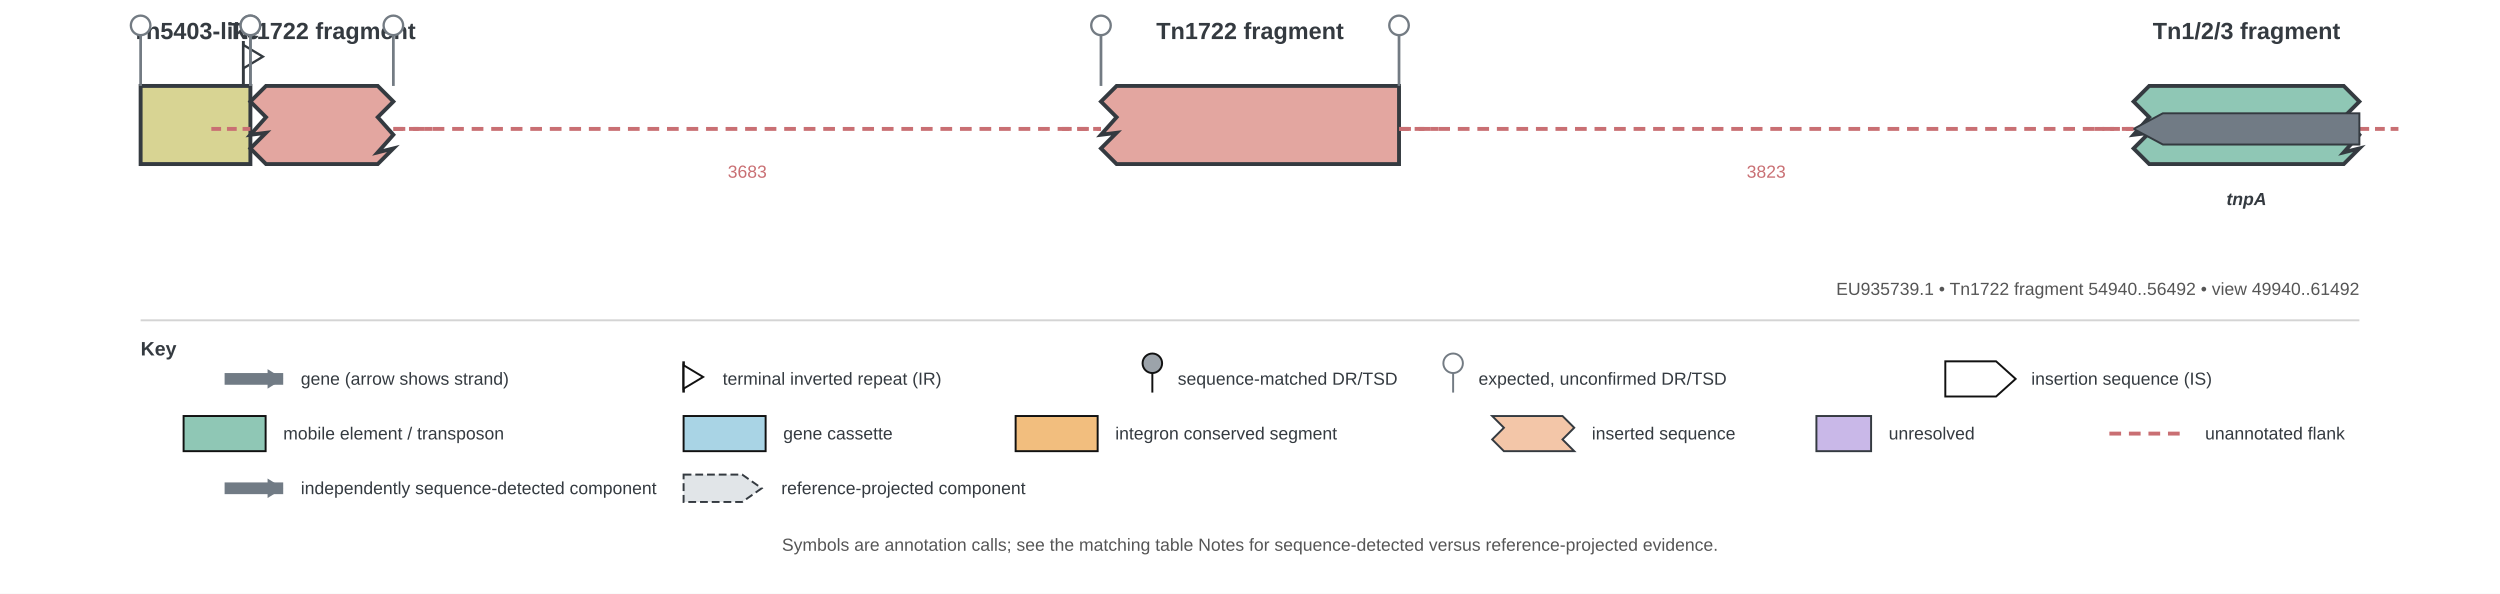
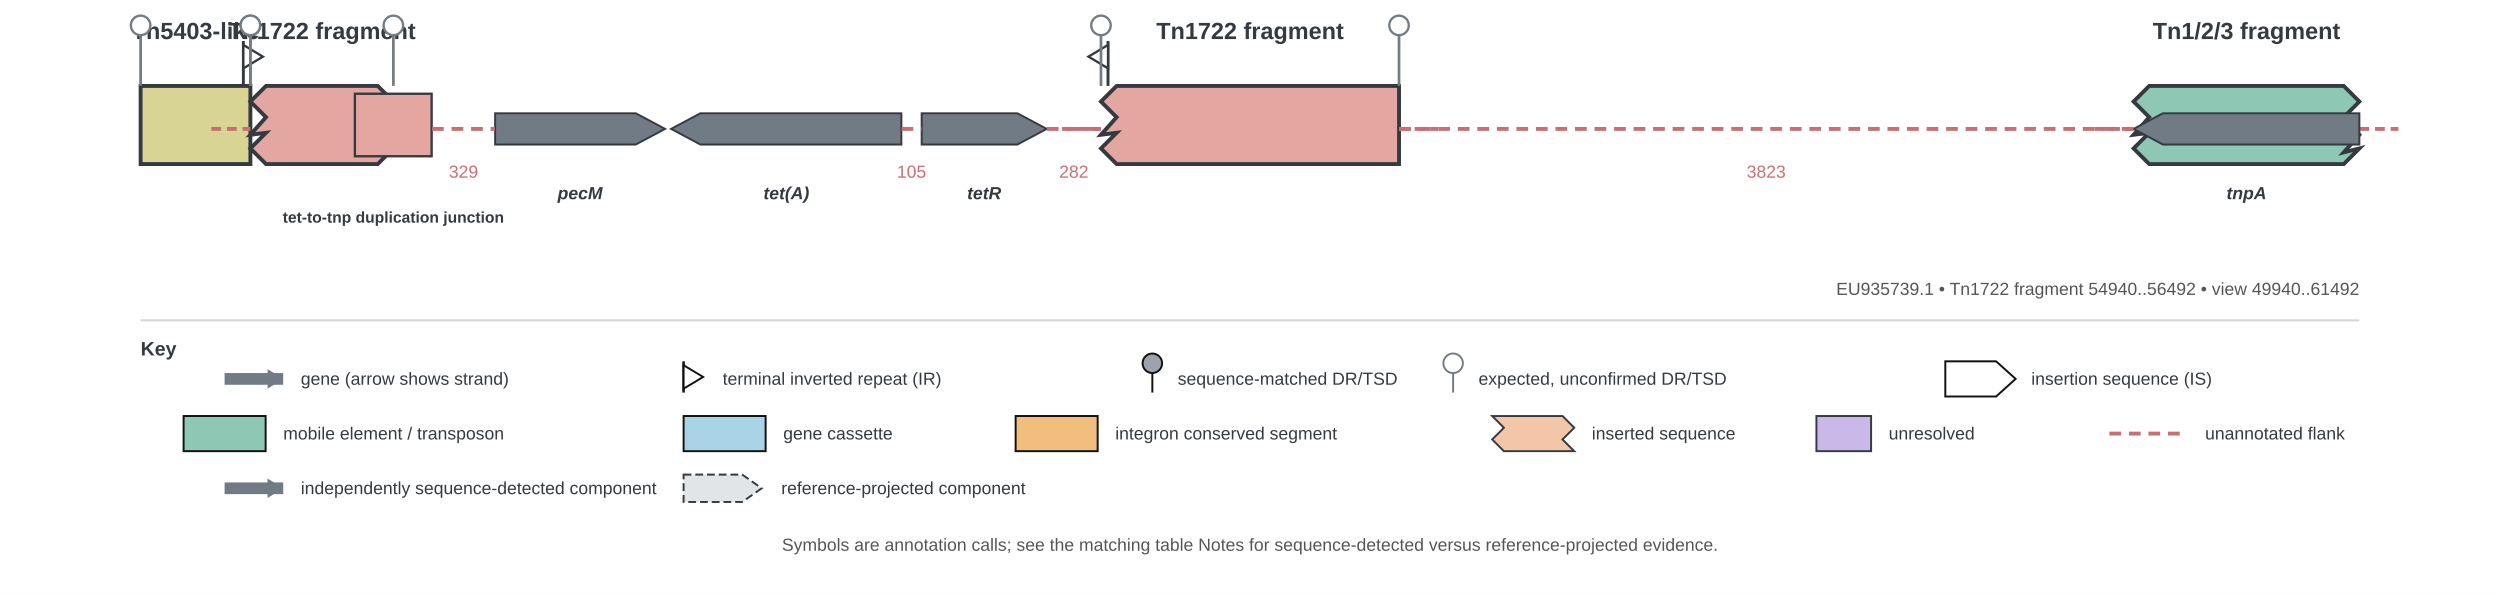
<svg xmlns="http://www.w3.org/2000/svg" width="1280" height="304" style="background:#fff;font-family:Arial,Helvetica,sans-serif">
  <rect x="0" y="0" width="1280" height="304" fill="#ffffff" />
  <rect x="72.0" y="44" width="56.2" height="40" fill="#d8d493" stroke="#343a40" stroke-width="2" />
  <text x="100.1" y="20.0" text-anchor="middle" font-size="12" font-weight="bold" font-style="normal" fill="#343a40">Tn5403-like</text>
  <polygon points="136.2,44.0 193.4,44.0 201.4,52.0 193.4,60.0 201.4,69.0 193.4,78.0 201.4,76.0 193.4,84.0 136.2,84.0 128.2,76.0 136.2,68.0 128.2,69.0 136.2,60.0 128.2,52.0" fill="#e3a6a0" stroke="#343a40" stroke-width="2" />
  <text x="164.8" y="20.0" text-anchor="middle" font-size="12" font-weight="bold" font-style="normal" fill="#343a40">Tn1722 fragment</text>
  <line x1="108.2" y1="66" x2="128.2" y2="66" stroke="#c96f73" stroke-width="2" stroke-dasharray="5,3" />
  <line x1="201.4" y1="66" x2="221.4" y2="66" stroke="#c96f73" stroke-width="2" stroke-dasharray="5,3" />
  <polygon points="571.7,44.0 716.3,44.0 716.3,84.0 571.7,84.0 563.7,76.0 571.7,68.0 563.7,69.0 571.7,60.0 563.7,52.0" fill="#e3a6a0" stroke="#343a40" stroke-width="2" />
  <text x="640.0" y="20.0" text-anchor="middle" font-size="12" font-weight="bold" font-style="normal" fill="#343a40">Tn1722 fragment</text>
  <line x1="543.7" y1="66" x2="563.7" y2="66" stroke="#c96f73" stroke-width="2" stroke-dasharray="5,3" />
  <line x1="716.3" y1="66" x2="736.3" y2="66" stroke="#c96f73" stroke-width="2" stroke-dasharray="5,3" />
  <polygon points="1100.4,44.0 1200.0,44.0 1208.0,52.0 1200.0,60.0 1208.0,69.0 1200.0,78.0 1208.0,76.0 1200.0,84.0 1100.4,84.0 1092.4,76.0 1100.4,68.0 1092.4,69.0 1100.4,60.0 1092.4,52.0" fill="#8fc7b5" stroke="#343a40" stroke-width="2" />
  <text x="1150.2" y="20.0" text-anchor="middle" font-size="12" font-weight="bold" font-style="normal" fill="#343a40">Tn1/2/3 fragment</text>
  <line x1="1072.4" y1="66" x2="1092.4" y2="66" stroke="#c96f73" stroke-width="2" stroke-dasharray="5,3" />
  <line x1="1208.0" y1="66" x2="1228.0" y2="66" stroke="#c96f73" stroke-width="2" stroke-dasharray="5,3" />
+   <rect x="181.7" y="48" width="39.3" height="32" fill="#e3a6a0" stroke="#343a40" stroke-width="1.2" />
+   <polygon points="253.5,58 325.5,58 340.5,66 325.5,74 253.5,74" fill="#717b85" stroke="#343a40" stroke-width="1" />
+   <polygon points="343.6,66 358.6,58 461.5,58 461.5,74 358.6,74" fill="#717b85" stroke="#343a40" stroke-width="1" />
+   <polygon points="471.9,58 520.9,58 535.9,66 520.9,74 471.9,74" fill="#717b85" stroke="#343a40" stroke-width="1" />
  <polygon points="1092.4,66 1107.4,58 1208.0,58 1208.0,74 1107.4,74" fill="#717b85" stroke="#343a40" stroke-width="1" />
-   <text x="1150.2" y="105.0" text-anchor="middle" font-size="9" font-weight="bold" font-style="italic" fill="#343a40">tnpA</text>
  <line x1="124.6" y1="44" x2="124.6" y2="21" stroke="#343a40" stroke-width="1.5" />
  <polygon points="124.6,23 134.6,29 124.6,35" fill="#ffffff" stroke="#343a40" stroke-width="1.2" />
-   <line x1="201.5" y1="66" x2="563.6" y2="66" stroke="#c96f73" stroke-width="2" stroke-dasharray="6,4" />
-   <text x="382.6" y="91.0" text-anchor="middle" font-size="9" font-weight="normal" font-style="normal" fill="#c96f73">3683</text>
+   <line x1="567.3" y1="44" x2="567.3" y2="21" stroke="#343a40" stroke-width="1.5" />
+   <polygon points="567.3,23 557.3,29 567.3,35" fill="#ffffff" stroke="#343a40" stroke-width="1.2" />
+   <line x1="221.2" y1="66" x2="253.4" y2="66" stroke="#c96f73" stroke-width="2" stroke-dasharray="6,4" />
+   <text x="237.3" y="91.0" text-anchor="middle" font-size="9" font-weight="normal" font-style="normal" fill="#c96f73">329</text>
+   <line x1="461.6" y1="66" x2="471.8" y2="66" stroke="#c96f73" stroke-width="2" stroke-dasharray="6,4" />
+   <text x="466.7" y="91.0" text-anchor="middle" font-size="9" font-weight="normal" font-style="normal" fill="#c96f73">105</text>
+   <line x1="536.0" y1="66" x2="563.6" y2="66" stroke="#c96f73" stroke-width="2" stroke-dasharray="6,4" />
+   <text x="549.8" y="91.0" text-anchor="middle" font-size="9" font-weight="normal" font-style="normal" fill="#c96f73">282</text>
  <line x1="716.4" y1="66" x2="1092.3" y2="66" stroke="#c96f73" stroke-width="2" stroke-dasharray="6,4" />
  <text x="904.3" y="91.0" text-anchor="middle" font-size="9" font-weight="normal" font-style="normal" fill="#c96f73">3823</text>
  <g>
    <line x1="72.0" y1="44" x2="72.0" y2="18" stroke="#737b83" stroke-width="1.4" />
    <circle cx="72.0" cy="13" r="5" fill="#ffffff" stroke="#737b83" stroke-width="1.2" />
  </g>
  <g>
    <line x1="128.2" y1="44" x2="128.2" y2="18" stroke="#737b83" stroke-width="1.4" />
    <circle cx="128.2" cy="13" r="5" fill="#ffffff" stroke="#737b83" stroke-width="1.2" />
  </g>
  <g>
    <line x1="128.2" y1="44" x2="128.2" y2="18" stroke="#737b83" stroke-width="1.4" />
    <circle cx="128.2" cy="13" r="5" fill="#ffffff" stroke="#737b83" stroke-width="1.2" />
  </g>
  <g>
    <line x1="201.4" y1="44" x2="201.4" y2="18" stroke="#737b83" stroke-width="1.4" />
    <circle cx="201.4" cy="13" r="5" fill="#ffffff" stroke="#737b83" stroke-width="1.2" />
  </g>
  <g>
    <line x1="563.7" y1="44" x2="563.7" y2="18" stroke="#737b83" stroke-width="1.4" />
    <circle cx="563.7" cy="13" r="5" fill="#ffffff" stroke="#737b83" stroke-width="1.2" />
  </g>
  <g>
    <line x1="716.3" y1="44" x2="716.3" y2="18" stroke="#737b83" stroke-width="1.4" />
    <circle cx="716.3" cy="13" r="5" fill="#ffffff" stroke="#737b83" stroke-width="1.2" />
  </g>
+   <text x="201.4" y="114.0" text-anchor="middle" font-size="8" font-weight="bold" font-style="normal" fill="#343a40">tet-to-tnp duplication junction</text>
+   <text x="297.0" y="102.0" text-anchor="middle" font-size="9" font-weight="bold" font-style="italic" fill="#343a40">pecM</text>
+   <text x="402.6" y="102.0" text-anchor="middle" font-size="9" font-weight="bold" font-style="italic" fill="#343a40">tet(A)</text>
+   <text x="503.9" y="102.0" text-anchor="middle" font-size="9" font-weight="bold" font-style="italic" fill="#343a40">tetR</text>
+   <text x="1150.2" y="102.0" text-anchor="middle" font-size="9" font-weight="bold" font-style="italic" fill="#343a40">tnpA</text>
  <text x="1208.0" y="151.0" text-anchor="end" font-size="9" font-weight="normal" font-style="normal" fill="#555">EU935739.1 • Tn1722 fragment 54940..56492 • view 49940..61492</text>
  <line x1="72" y1="164" x2="1208" y2="164" stroke="#d4d4d4" stroke-width="1" />
  <text x="72.0" y="182.0" text-anchor="start" font-size="10" font-weight="bold" font-style="normal" fill="#343a40">Key</text>
  <line x1="115" y1="194" x2="145" y2="194" stroke="#717b85" stroke-width="6" />
  <polygon points="145,194 137,189 137,199" fill="#717b85" />
  <text x="154.0" y="197.0" text-anchor="start" font-size="9" font-weight="normal" font-style="normal" fill="#343a40">gene (arrow shows strand)</text>
  <line x1="350" y1="201" x2="350" y2="185" stroke="#111" stroke-width="1.3" />
  <polygon points="350,187 360,193 350,199" fill="#fff" stroke="#111" />
  <text x="370.0" y="197.0" text-anchor="start" font-size="9" font-weight="normal" font-style="normal" fill="#343a40">terminal inverted repeat (IR)</text>
  <line x1="590" y1="201" x2="590" y2="187" stroke="#111" />
  <circle cx="590" cy="186" r="5" fill="#9ca3aa" stroke="#111" />
  <text x="603.0" y="197.0" text-anchor="start" font-size="9" font-weight="normal" font-style="normal" fill="#343a40">sequence-matched DR/TSD</text>
  <line x1="744" y1="201" x2="744" y2="187" stroke="#737b83" />
  <circle cx="744" cy="186" r="5" fill="#fff" stroke="#737b83" />
  <text x="757.0" y="197.0" text-anchor="start" font-size="9" font-weight="normal" font-style="normal" fill="#343a40">expected, unconfirmed DR/TSD</text>
  <polygon points="996,185 1022,185 1032,194 1022,203 996,203" fill="#fff" stroke="#111" />
  <text x="1040.0" y="197.0" text-anchor="start" font-size="9" font-weight="normal" font-style="normal" fill="#343a40">insertion sequence (IS)</text>
  <rect x="94" y="213" width="42" height="18" fill="#8fc7b5" stroke="#111" />
  <text x="145.0" y="225.0" text-anchor="start" font-size="9" font-weight="normal" font-style="normal" fill="#343a40">mobile element / transposon</text>
  <rect x="350" y="213" width="42" height="18" fill="#a9d4e5" stroke="#111" />
  <text x="401.0" y="225.0" text-anchor="start" font-size="9" font-weight="normal" font-style="normal" fill="#343a40">gene cassette</text>
  <rect x="520" y="213" width="42" height="18" fill="#f2be7e" stroke="#111" />
  <text x="571.0" y="225.0" text-anchor="start" font-size="9" font-weight="normal" font-style="normal" fill="#343a40">integron conserved segment</text>
  <polygon points="770,213 800,213 806,219 800,225 806,231 770,231 764,225 770,219 764,213" fill="#f3c6a8" stroke="#343a40" />
  <text x="815.0" y="225.0" text-anchor="start" font-size="9" font-weight="normal" font-style="normal" fill="#343a40">inserted sequence</text>
  <rect x="930" y="213" width="28" height="18" fill="#c9b8e8" stroke="#343a40" />
  <text x="967.0" y="225.0" text-anchor="start" font-size="9" font-weight="normal" font-style="normal" fill="#343a40">unresolved</text>
  <line x1="1080" y1="222" x2="1120" y2="222" stroke="#c96f73" stroke-width="2" stroke-dasharray="6,4" />
  <text x="1129.0" y="225.0" text-anchor="start" font-size="9" font-weight="normal" font-style="normal" fill="#343a40">unannotated flank</text>
  <line x1="115" y1="250" x2="145" y2="250" stroke="#717b85" stroke-width="6" />
  <polygon points="145,250 137,245 137,255" fill="#717b85" />
  <text x="154.0" y="253.0" text-anchor="start" font-size="9" font-weight="normal" font-style="normal" fill="#343a40">independently sequence-detected component</text>
  <polygon points="350,243 380,243 390,250 380,257 350,257" fill="#e1e5e8" stroke="#343a40" stroke-dasharray="4,2" />
  <text x="400.0" y="253.0" text-anchor="start" font-size="9" font-weight="normal" font-style="normal" fill="#343a40">reference-projected component</text>
  <text x="640.0" y="282.0" text-anchor="middle" font-size="9" font-weight="normal" font-style="normal" fill="#555555">Symbols are annotation calls; see the matching table Notes for sequence-detected versus reference-projected evidence.</text>
</svg>
